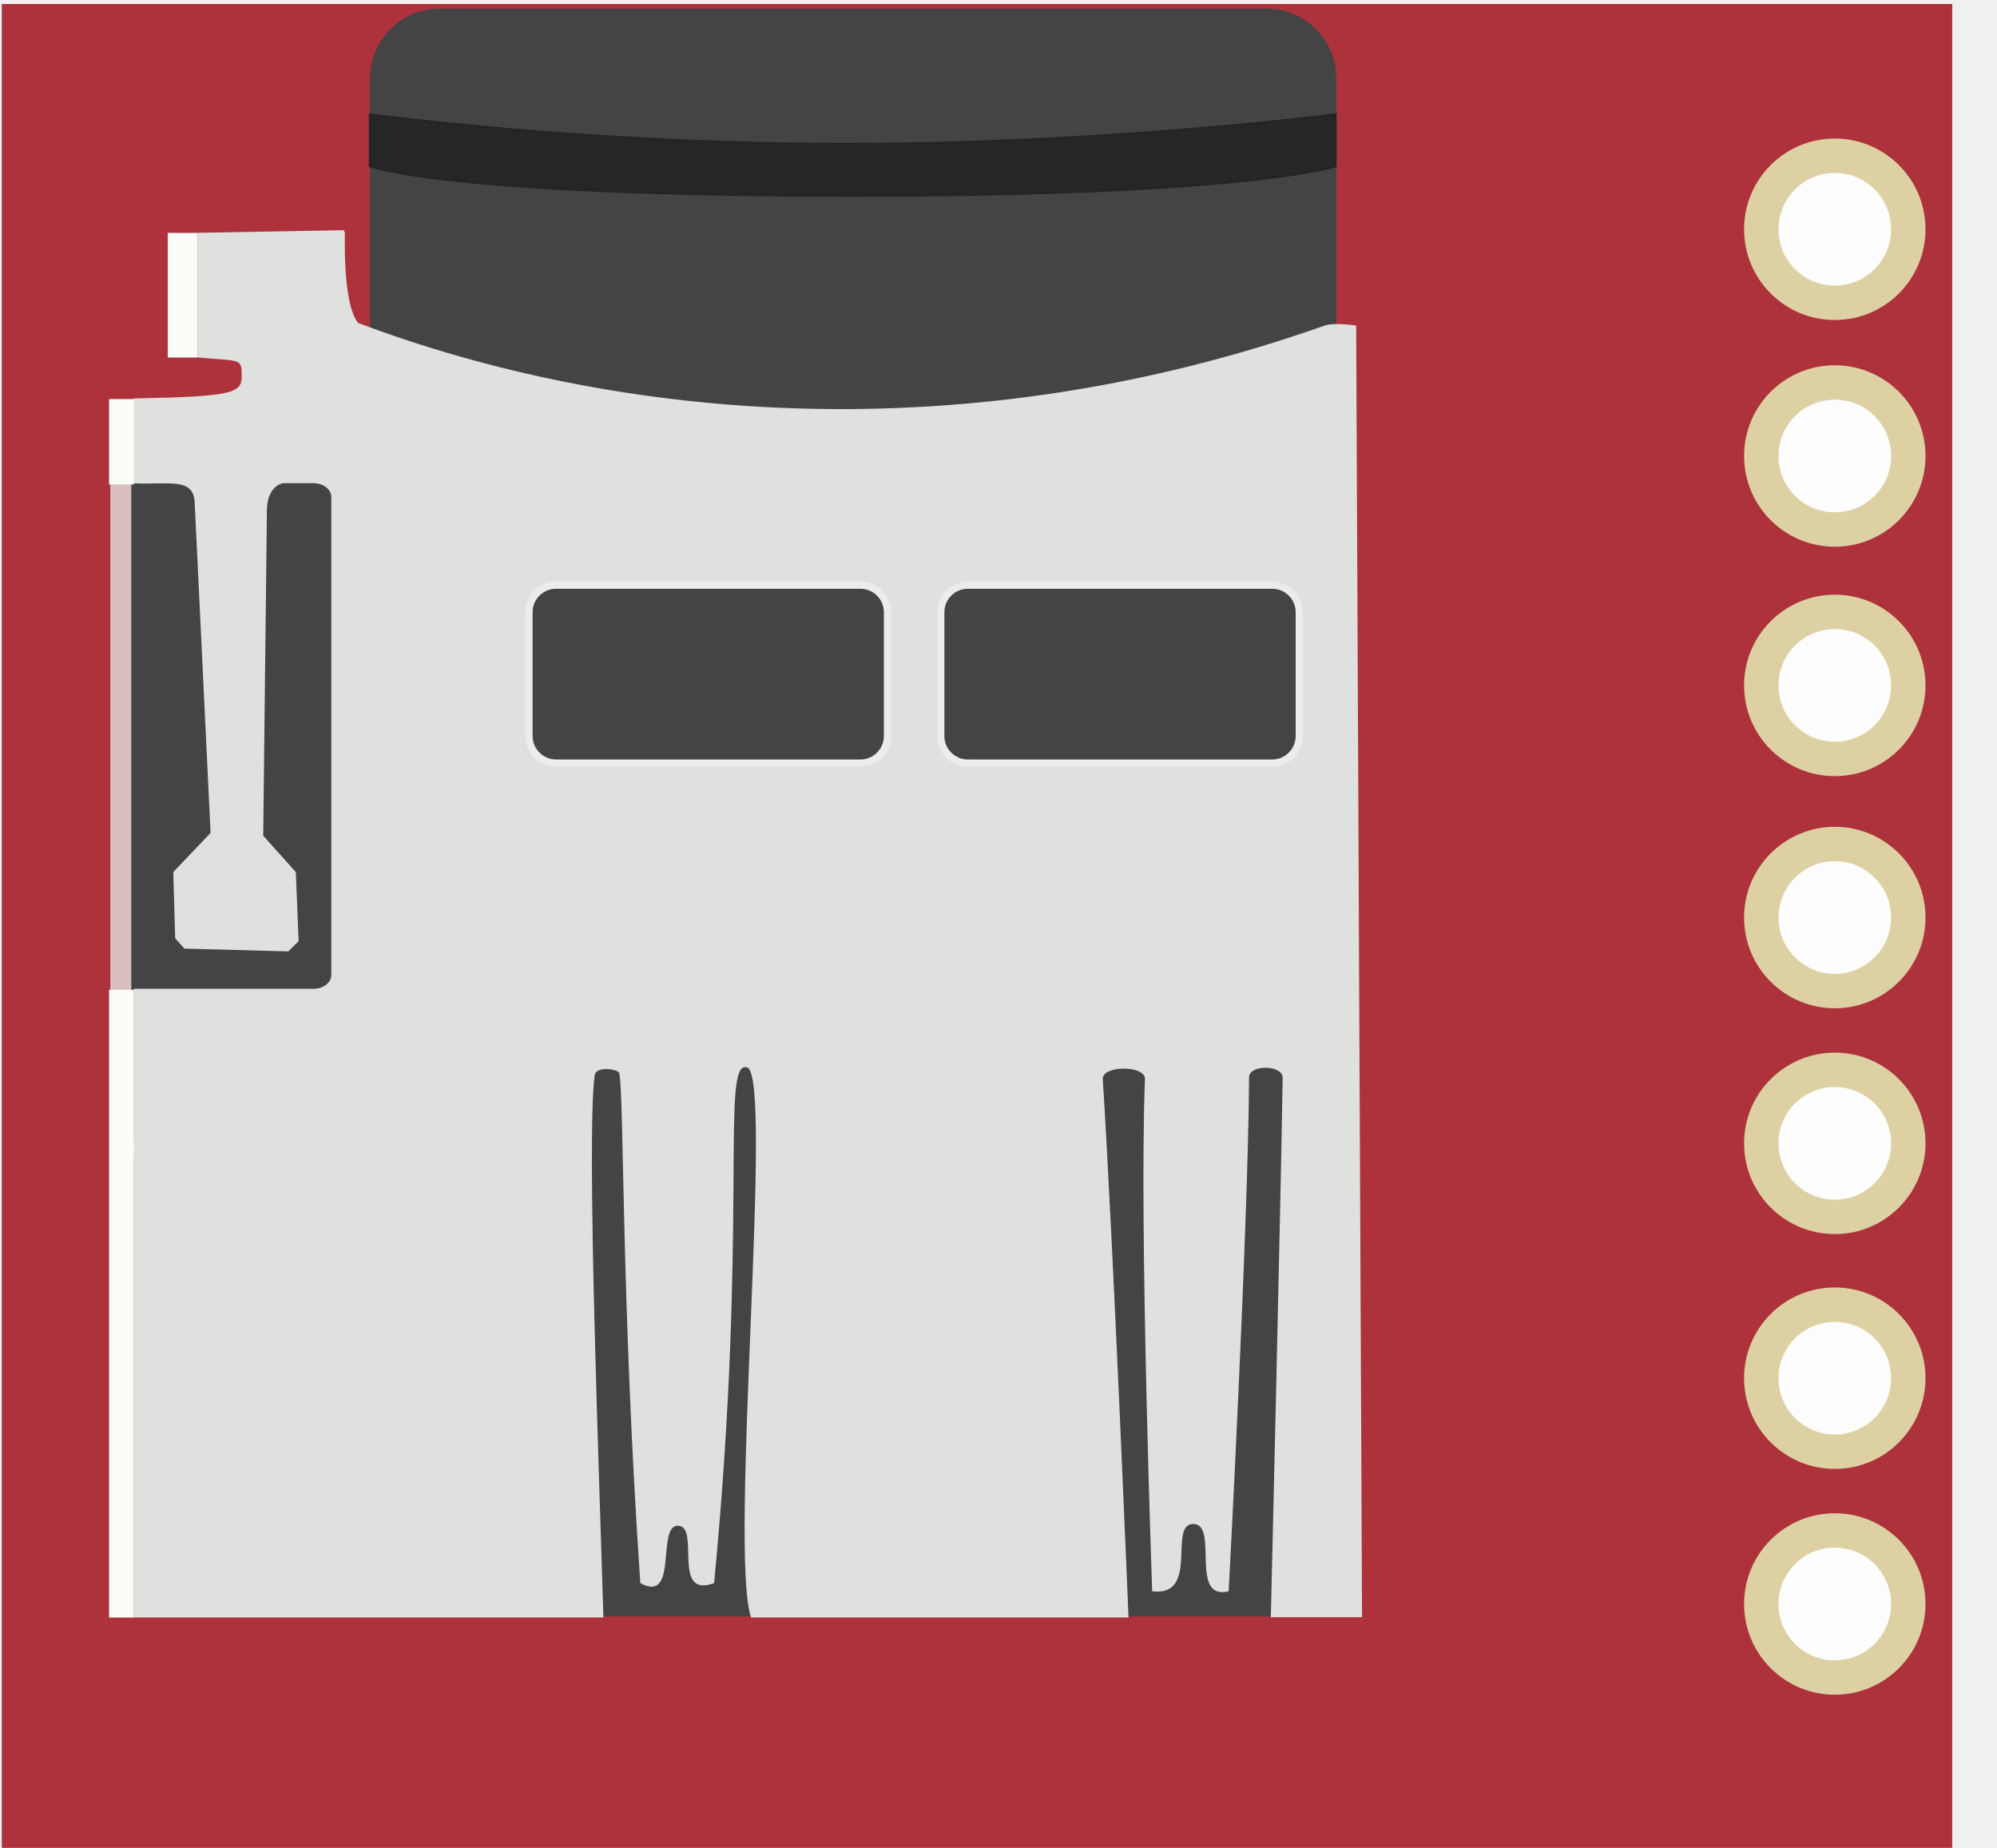
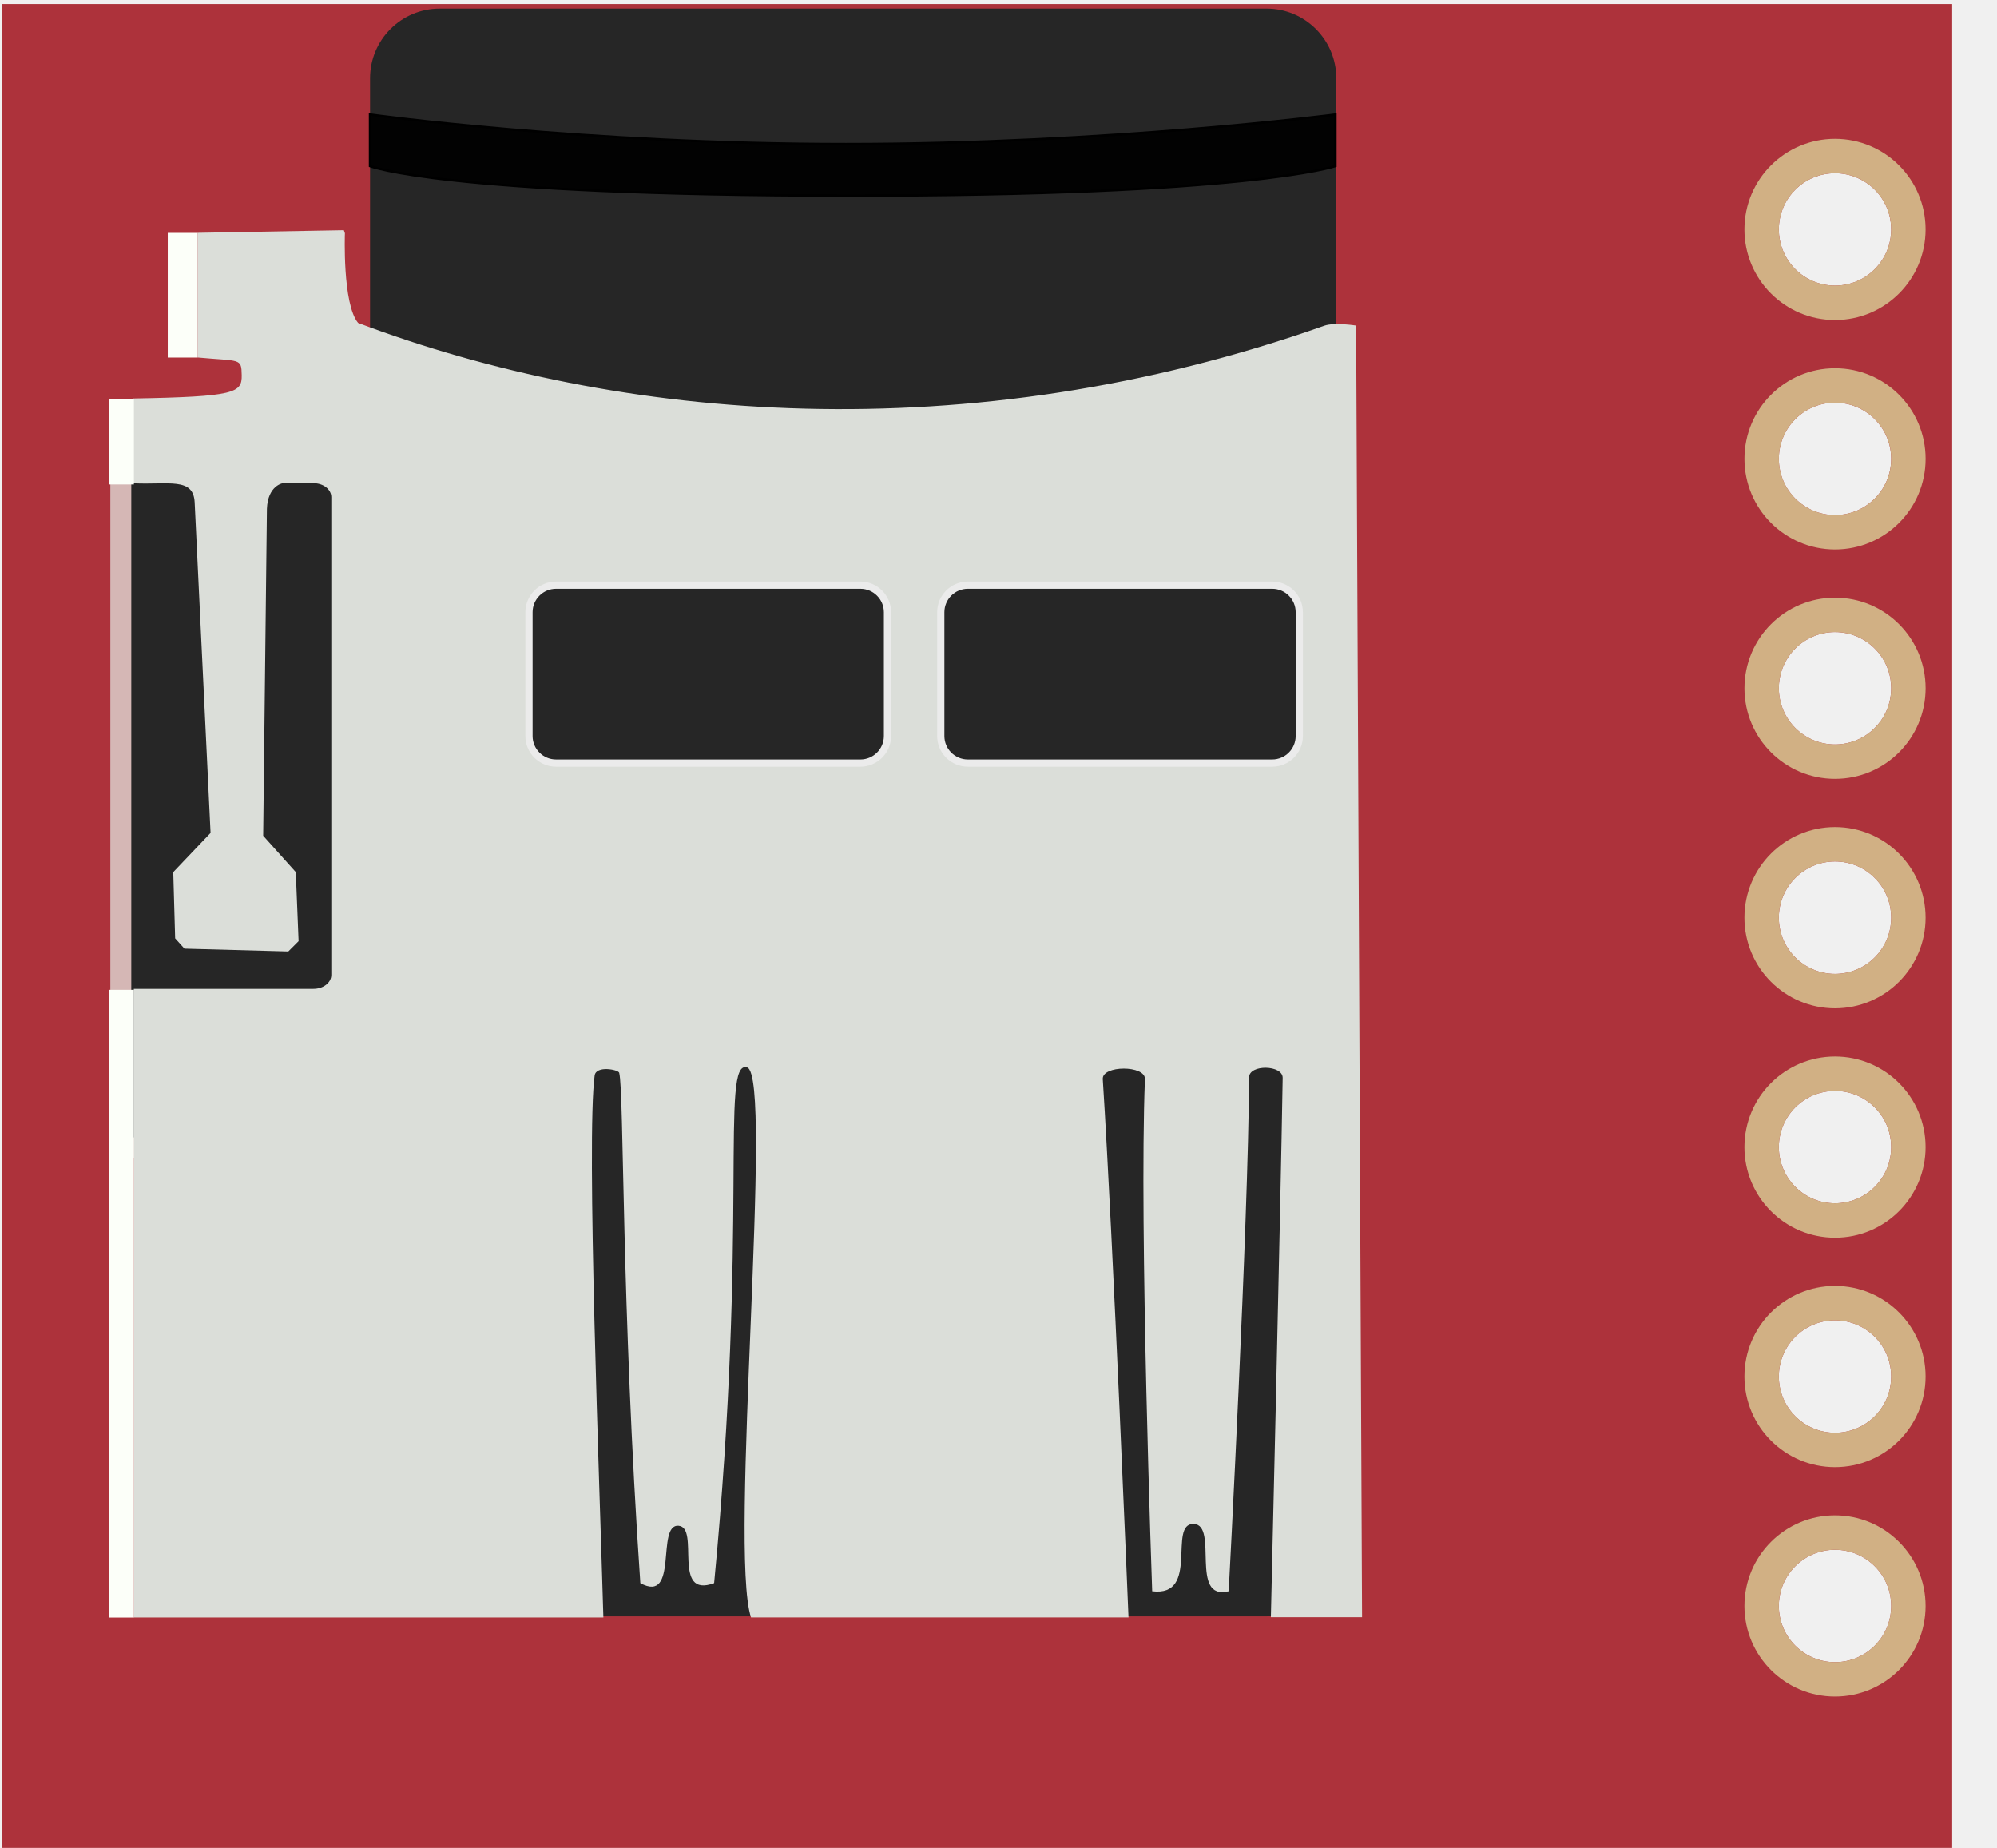
<svg xmlns="http://www.w3.org/2000/svg" viewBox="0 0 87.063 80.545">
  <defs id="defs46" />
-   <g id="board" opacity="0.85" transform="matrix(3.937,0,0,3.937,0.06999969,0.2299995)">
-     <rect width="21.598" height="20.414" fill="#a1111b" id="rect26" x="0.002" y="-0.014" />
-     <rect x="1.32" y="4.59" width="3.13" height="8.06" fill="#262626" stroke="#d5b7b5" stroke-width="0.232" id="rect27" />
-     <rect x="4.08" y="0.037" width="10.7" height="17.8" rx="0.772" ry="0.772" fill="#262626" id="rect28" />
-     <path d="M 3.79,2.49 2.17,2.519 V 3.899 C 2.644,3.943 2.656,3.902 2.659,4.096 2.662,4.29 2.589,4.333 1.459,4.353 V 5.292 C 1.847,5.311 2.124,5.222 2.138,5.503 L 2.314,9.163 1.901,9.597 1.922,10.33 2.025,10.444 3.175,10.475 3.289,10.361 3.258,9.597 2.897,9.194 2.938,5.574 C 2.948,5.316 3.114,5.291 3.114,5.291 H 3.454 C 3.563,5.291 3.651,5.36 3.651,5.445 V 10.735 C 3.651,10.821 3.563,10.889 3.454,10.889 H 1.464 V 17.849 H 6.664 C 6.624,16.439 6.473,12.539 6.567,11.849 6.583,11.735 6.83,11.783 6.839,11.819 6.894,12.041 6.861,14.369 7.073,17.469 7.504,17.703 7.243,16.814 7.496,16.834 7.738,16.852 7.416,17.644 7.89,17.469 8.274,13.469 7.956,11.669 8.255,11.759 8.554,11.849 8.051,17.119 8.299,17.849 H 12.479 C 12.479,17.849 12.309,13.689 12.194,11.889 12.184,11.734 12.667,11.733 12.661,11.889 12.596,13.519 12.741,17.559 12.741,17.559 13.274,17.625 12.909,16.804 13.201,16.814 13.48,16.824 13.15,17.668 13.588,17.559 13.588,17.559 13.806,13.479 13.814,11.869 13.815,11.723 14.189,11.73 14.186,11.876 14.164,13.296 14.055,17.846 14.055,17.846 H 15.065 L 15,3.546 C 15,3.546 14.76,3.508 14.648,3.547 10.688,4.947 6.838,4.607 3.948,3.517 3.773,3.305 3.802,2.524 3.802,2.524 Z" fill="#dbded9" id="path28" />
-     <rect x="5.84" y="6.42" width="3.97" height="1.97" rx="0.3" ry="0.3" fill="#262626" stroke="#ebebeb" stroke-width="0.08" id="rect29" />
-     <rect x="10.4" y="6.42" width="3.97" height="1.97" rx="0.3" ry="0.3" fill="#262626" stroke="#ebebeb" stroke-width="0.08" id="rect30" />
-     <path d="M 4.08,1.21 C 4.08,1.21 6.45,1.537 9.35,1.537 12.25,1.537 14.77,1.21 14.77,1.21 V 1.78 C 14.77,1.78 13.821,2.111 9.35,2.107 4.88,2.103 4.08,1.78 4.08,1.78 Z" fill="#020202" stroke="#000000" stroke-width="0.027" id="path30" />
-     <g fill="#fcfff9" id="g33">
+   <g id="g6">
+     <path d="M 0.078,0.176 V 80.545 H 85.109 V 0.176 Z M 80,7.551 A 2.45,2.45 0 0 1 82.449,10 2.45,2.45 0 0 1 80,12.449 2.45,2.45 0 0 1 77.551,10 2.45,2.45 0 0 1 80,7.551 Z M 80,17.551 A 2.45,2.45 0 0 1 82.449,20 2.45,2.45 0 0 1 80,22.449 2.45,2.45 0 0 1 77.551,20 2.45,2.45 0 0 1 80,17.551 Z M 80,27.551 A 2.45,2.45 0 0 1 82.449,30 2.45,2.45 0 0 1 80,32.449 2.45,2.45 0 0 1 77.551,30 2.45,2.45 0 0 1 80,27.551 Z M 80,37.551 A 2.45,2.45 0 0 1 82.449,40 2.45,2.45 0 0 1 80,42.449 2.45,2.45 0 0 1 77.551,40 2.45,2.45 0 0 1 80,37.551 Z M 80,47.551 A 2.45,2.45 0 0 1 82.449,50 2.45,2.45 0 0 1 80,52.449 2.45,2.45 0 0 1 77.551,50 2.45,2.45 0 0 1 80,47.551 Z M 80,57.551 A 2.45,2.45 0 0 1 82.449,60 2.45,2.45 0 0 1 80,62.449 2.45,2.45 0 0 1 77.551,60 2.45,2.45 0 0 1 80,57.551 Z M 80,67.551 A 2.45,2.45 0 0 1 82.449,70 2.45,2.45 0 0 1 80,72.449 2.45,2.45 0 0 1 77.551,70 2.45,2.45 0 0 1 80,67.551 Z" style="opacity:0.85;fill:#a1111b;stroke-width:3.937" id="path6" />
+     <rect x="5.267" y="18.301" width="12.323" height="31.732" fill="#262626" stroke="#d5b7b5" stroke-width="0.913" id="rect27" style="opacity:1" />
+     <rect x="16.133" y="0.374" width="42.126" height="70.079" rx="3.039" ry="3.039" fill="#262626" id="rect28" style="opacity:1;stroke-width:3.937" />
+     <path d="M 14.991,10.033 8.613,10.148 V 15.581 C 10.479,15.754 10.527,15.592 10.538,16.357 10.549,17.121 10.264,17.29 5.814,17.369 V 21.065 C 7.342,21.138 8.432,20.789 8.487,21.896 L 9.18,36.306 7.554,38.014 7.636,40.9 8.041,41.349 12.569,41.471 13.018,41.022 12.896,38.014 11.474,36.428 11.637,22.176 C 11.677,21.16 12.33,21.061 12.33,21.061 H 13.668 C 14.098,21.061 14.444,21.333 14.444,21.668 V 42.494 C 14.444,42.831 14.098,43.101 13.668,43.101 H 5.834 V 70.502 H 26.306 C 26.148,64.951 25.554,49.597 25.925,46.88 25.986,46.431 26.96,46.62 26.996,46.761 27.213,47.635 27.081,56.8 27.917,69.005 29.614,69.926 28.586,66.426 29.583,66.505 30.535,66.578 29.267,69.694 31.134,69.005 32.646,53.257 31.392,46.17 32.571,46.525 33.748,46.881 31.768,67.627 32.743,70.501 H 49.2 C 49.2,70.501 48.531,54.123 48.078,47.037 48.039,46.426 49.94,46.422 49.916,47.037 49.659,53.454 50.232,69.359 50.232,69.359 52.331,69.618 50.894,66.387 52.044,66.426 53.142,66.467 51.842,69.789 53.567,69.359 53.567,69.359 54.425,53.296 54.457,46.958 54.46,46.383 55.933,46.411 55.921,46.987 55.832,52.577 55.406,70.49 55.406,70.49 H 59.382 L 59.124,14.191 C 59.124,14.191 58.179,14.041 57.738,14.196 42.147,19.708 26.99,18.369 15.612,14.076 14.923,13.242 15.037,10.167 15.037,10.167 Z" fill="#dbded9" id="path28" style="opacity:1;stroke-width:3.937" />
+     <rect x="23.062" y="25.506" width="15.63" height="7.756" rx="1.181" ry="1.181" fill="#262626" stroke="#ebebeb" stroke-width="0.315" id="rect29" style="opacity:1" />
+     <rect x="41.015" y="25.506" width="15.63" height="7.756" rx="1.181" ry="1.181" fill="#262626" stroke="#ebebeb" stroke-width="0.315" id="rect30" style="opacity:1" />
+     <path d="M 16.133,4.994 C 16.133,4.994 25.464,6.281 36.881,6.281 48.298,6.281 58.219,4.994 58.219,4.994 V 7.238 C 58.219,7.238 54.483,8.541 36.881,8.525 19.283,8.511 16.133,7.238 16.133,7.238 Z" fill="#020202" stroke="#000000" stroke-width="0.106" id="path30" style="opacity:1" />
+     <g fill="#fcfff9" id="g33" transform="matrix(3.937,0,0,3.937,0.06999969,0.2299995)" style="opacity:1">
      <rect x="1.19" y="10.9" width="0.275" height="6.95" id="rect31" />
      <rect x="1.19" y="4.36" width="0.275" height="0.945" id="rect32" />
      <rect x="1.84" y="2.52" width="0.33" height="1.38" id="rect33" />
    </g>
-     <g fill="#ffffff" stroke="#d9cb97" stroke-width="0.381" id="g39">
-       <circle cx="20.3" cy="2.48" id="ellipse33" r="0.814" />
-       <circle cx="20.3" cy="4.99" id="ellipse34" r="0.814" />
-       <circle cx="20.3" cy="7.53" id="ellipse35" r="0.814" />
-       <circle cx="20.3" cy="10.1" id="ellipse36" r="0.814" />
-       <circle cx="20.3" cy="12.6" id="ellipse37" r="0.814" />
-       <circle cx="20.3" cy="15.2" id="ellipse38" r="0.814" />
-       <circle cx="20.3" cy="17.7" id="ellipse39" r="0.814" />
+     <path d="M 80,6.051 A 3.95,3.95 0 0 0 76.051,10 3.95,3.95 0 0 0 80,13.949 3.95,3.95 0 0 0 83.949,10 3.95,3.95 0 0 0 80,6.051 Z M 80,7.551 A 2.45,2.45 0 0 1 82.449,10 2.45,2.45 0 0 1 80,12.449 2.45,2.45 0 0 1 77.551,10 2.45,2.45 0 0 1 80,7.551 Z" style="fill:#d2b386;fill-opacity:0.976;stroke:#d2b386;stroke-width:0;stroke-linecap:round;stroke-opacity:0.976" id="path5" />
+     <path d="M 80,56.051 A 3.95,3.95 0 0 0 76.051,60 3.95,3.95 0 0 0 80,63.949 3.95,3.95 0 0 0 83.949,60 3.95,3.95 0 0 0 80,56.051 Z M 80,57.551 A 2.45,2.45 0 0 1 82.449,60 2.45,2.45 0 0 1 80,62.449 2.45,2.45 0 0 1 77.551,60 2.45,2.45 0 0 1 80,57.551 Z" style="fill:#d2b386;fill-opacity:0.976;stroke:#d2b386;stroke-width:0;stroke-linecap:round;stroke-opacity:0.976" id="path5-8" />
+     <path d="M 80,46.051 A 3.95,3.95 0 0 0 76.051,50 3.95,3.95 0 0 0 80,53.949 3.95,3.95 0 0 0 83.949,50 3.95,3.95 0 0 0 80,46.051 Z M 80,47.551 A 2.45,2.45 0 0 1 82.449,50 2.45,2.45 0 0 1 80,52.449 2.45,2.45 0 0 1 77.551,50 2.45,2.45 0 0 1 80,47.551 Z" style="fill:#d2b386;fill-opacity:0.976;stroke:#d2b386;stroke-width:0;stroke-linecap:round;stroke-opacity:0.976" id="path5-5" />
+     <path d="M 80,36.051 A 3.95,3.95 0 0 0 76.051,40 3.95,3.95 0 0 0 80,43.949 3.95,3.95 0 0 0 83.949,40 3.95,3.95 0 0 0 80,36.051 Z M 80,37.551 A 2.45,2.45 0 0 1 82.449,40 2.45,2.45 0 0 1 80,42.449 2.45,2.45 0 0 1 77.551,40 2.45,2.45 0 0 1 80,37.551 Z" style="fill:#d2b386;fill-opacity:0.976;stroke:#d2b386;stroke-width:0;stroke-linecap:round;stroke-opacity:0.976" id="path5-1" />
+     <path d="M 80.001,26.051 A 3.95,3.95 0 0 0 76.052,30 3.95,3.95 0 0 0 80.001,33.949 3.95,3.95 0 0 0 83.95,30 3.95,3.95 0 0 0 80.001,26.051 Z M 80.001,27.551 A 2.45,2.45 0 0 1 82.45,30 2.45,2.45 0 0 1 80.001,32.449 2.45,2.45 0 0 1 77.552,30 2.45,2.45 0 0 1 80.001,27.551 Z" style="fill:#d2b386;fill-opacity:0.976;stroke:#d2b386;stroke-width:0;stroke-linecap:round;stroke-opacity:0.976" id="path5-11" />
+     <path d="M 80.001,16.051 A 3.95,3.95 0 0 0 76.052,20 3.95,3.95 0 0 0 80.001,23.949 3.95,3.95 0 0 0 83.95,20 3.95,3.95 0 0 0 80.001,16.051 Z M 80.001,17.551 A 2.45,2.45 0 0 1 82.45,20 2.45,2.45 0 0 1 80.001,22.449 2.45,2.45 0 0 1 77.552,20 2.45,2.45 0 0 1 80.001,17.551 Z" style="fill:#d2b386;fill-opacity:0.976;stroke:#d2b386;stroke-width:0;stroke-linecap:round;stroke-opacity:0.976" id="path5-27" />
+     <path d="M 80,66.051 A 3.95,3.95 0 0 0 76.051,70 3.95,3.95 0 0 0 80,73.949 3.95,3.95 0 0 0 83.949,70 3.95,3.95 0 0 0 80,66.051 Z M 80,67.551 A 2.45,2.45 0 0 1 82.449,70 2.45,2.45 0 0 1 80,72.449 2.45,2.45 0 0 1 77.551,70 2.45,2.45 0 0 1 80,67.551 Z" style="fill:#d2b386;fill-opacity:0.976;stroke:#d2b386;stroke-width:0;stroke-linecap:round;stroke-opacity:0.976" id="path5-2" />
+     <g id="g3">
+       <g id="g1">
+         
+         
+         
+         
+         
+         
+         
+       </g>
+       <g id="g2">
+         
+         
+         
+         
+         
+         
+         
+       </g>
    </g>
  </g>
-   <g id="g40" transform="translate(-19.93,-19.77)">
-     
-     
-   </g>
-   <g id="g41" transform="translate(-19.93,-19.65)">
-     
-     
-   </g>
-   <g id="g42" transform="translate(-19.93,-19.65)">
-     
-     
-   </g>
-   <g id="g43" transform="translate(-19.93,-19.77)">
-     
-     
-   </g>
-   <g id="g44" transform="translate(-19.93,-19.61)">
-     
-     
-   </g>
-   <g id="g45" transform="translate(-19.93,-19.85)">
-     
-     
-   </g>
-   <g id="g46" transform="translate(-19.93,-19.69)">
-     
-     
-   </g>
</svg>
